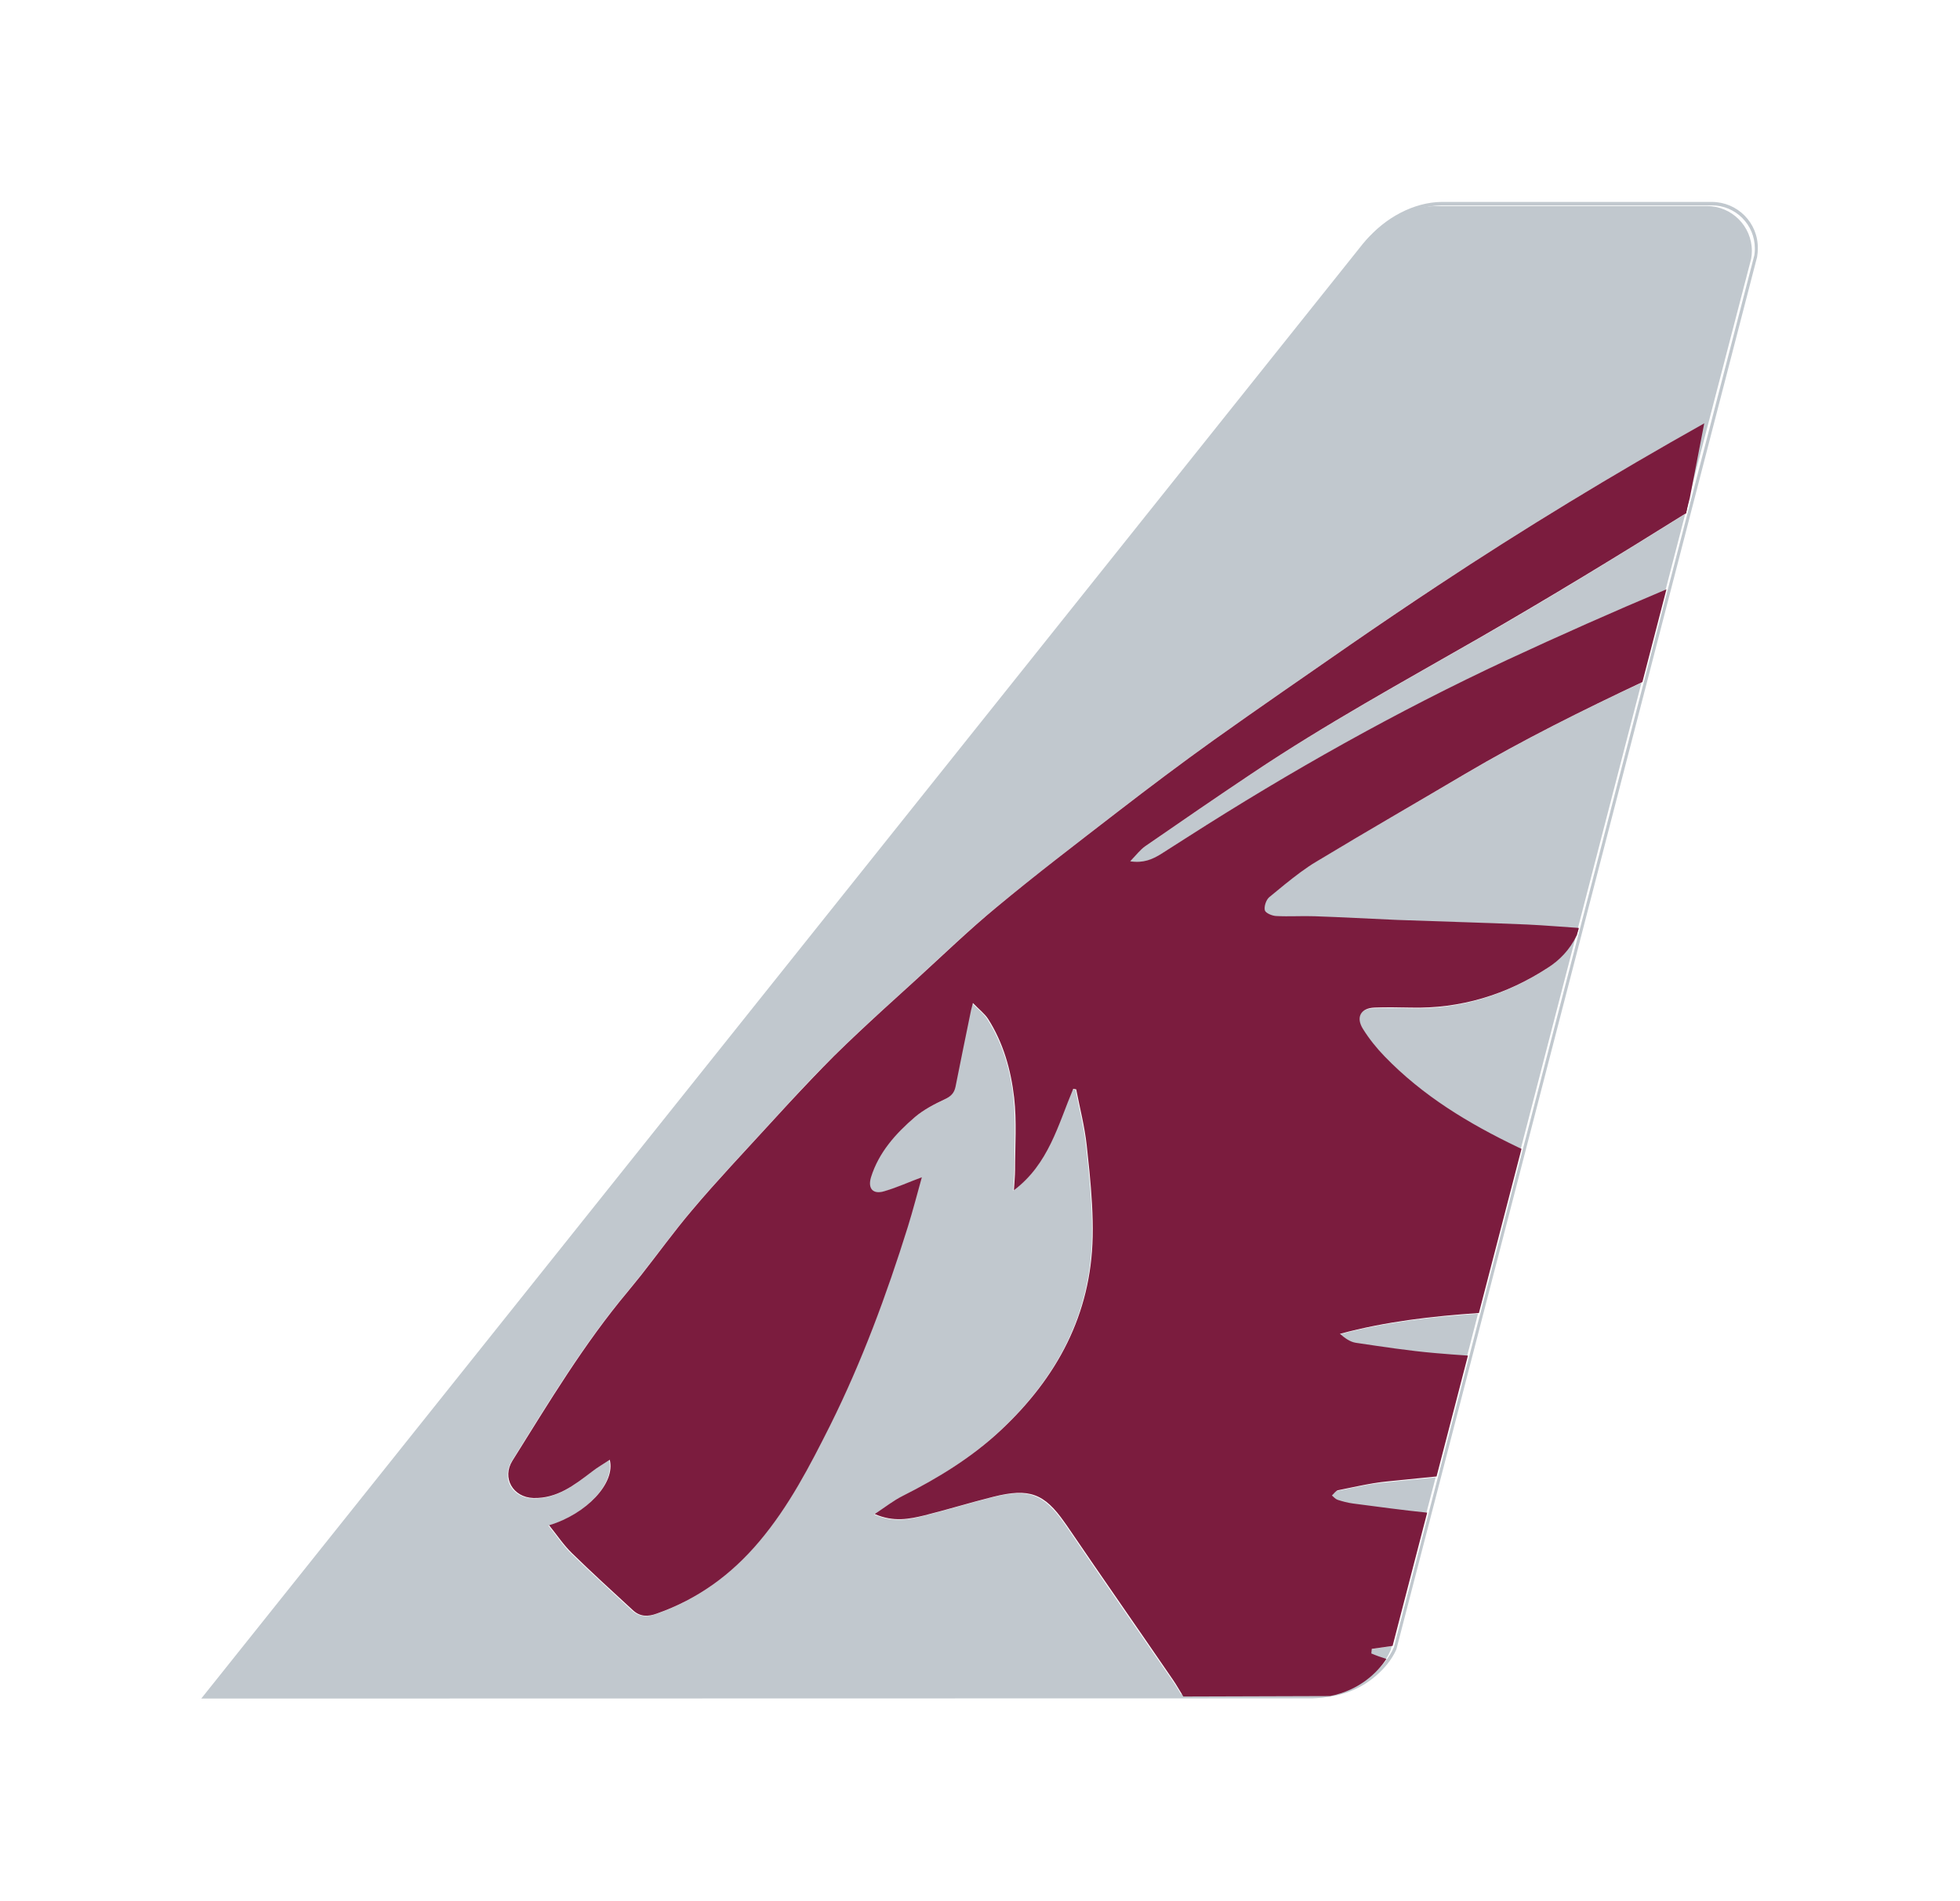
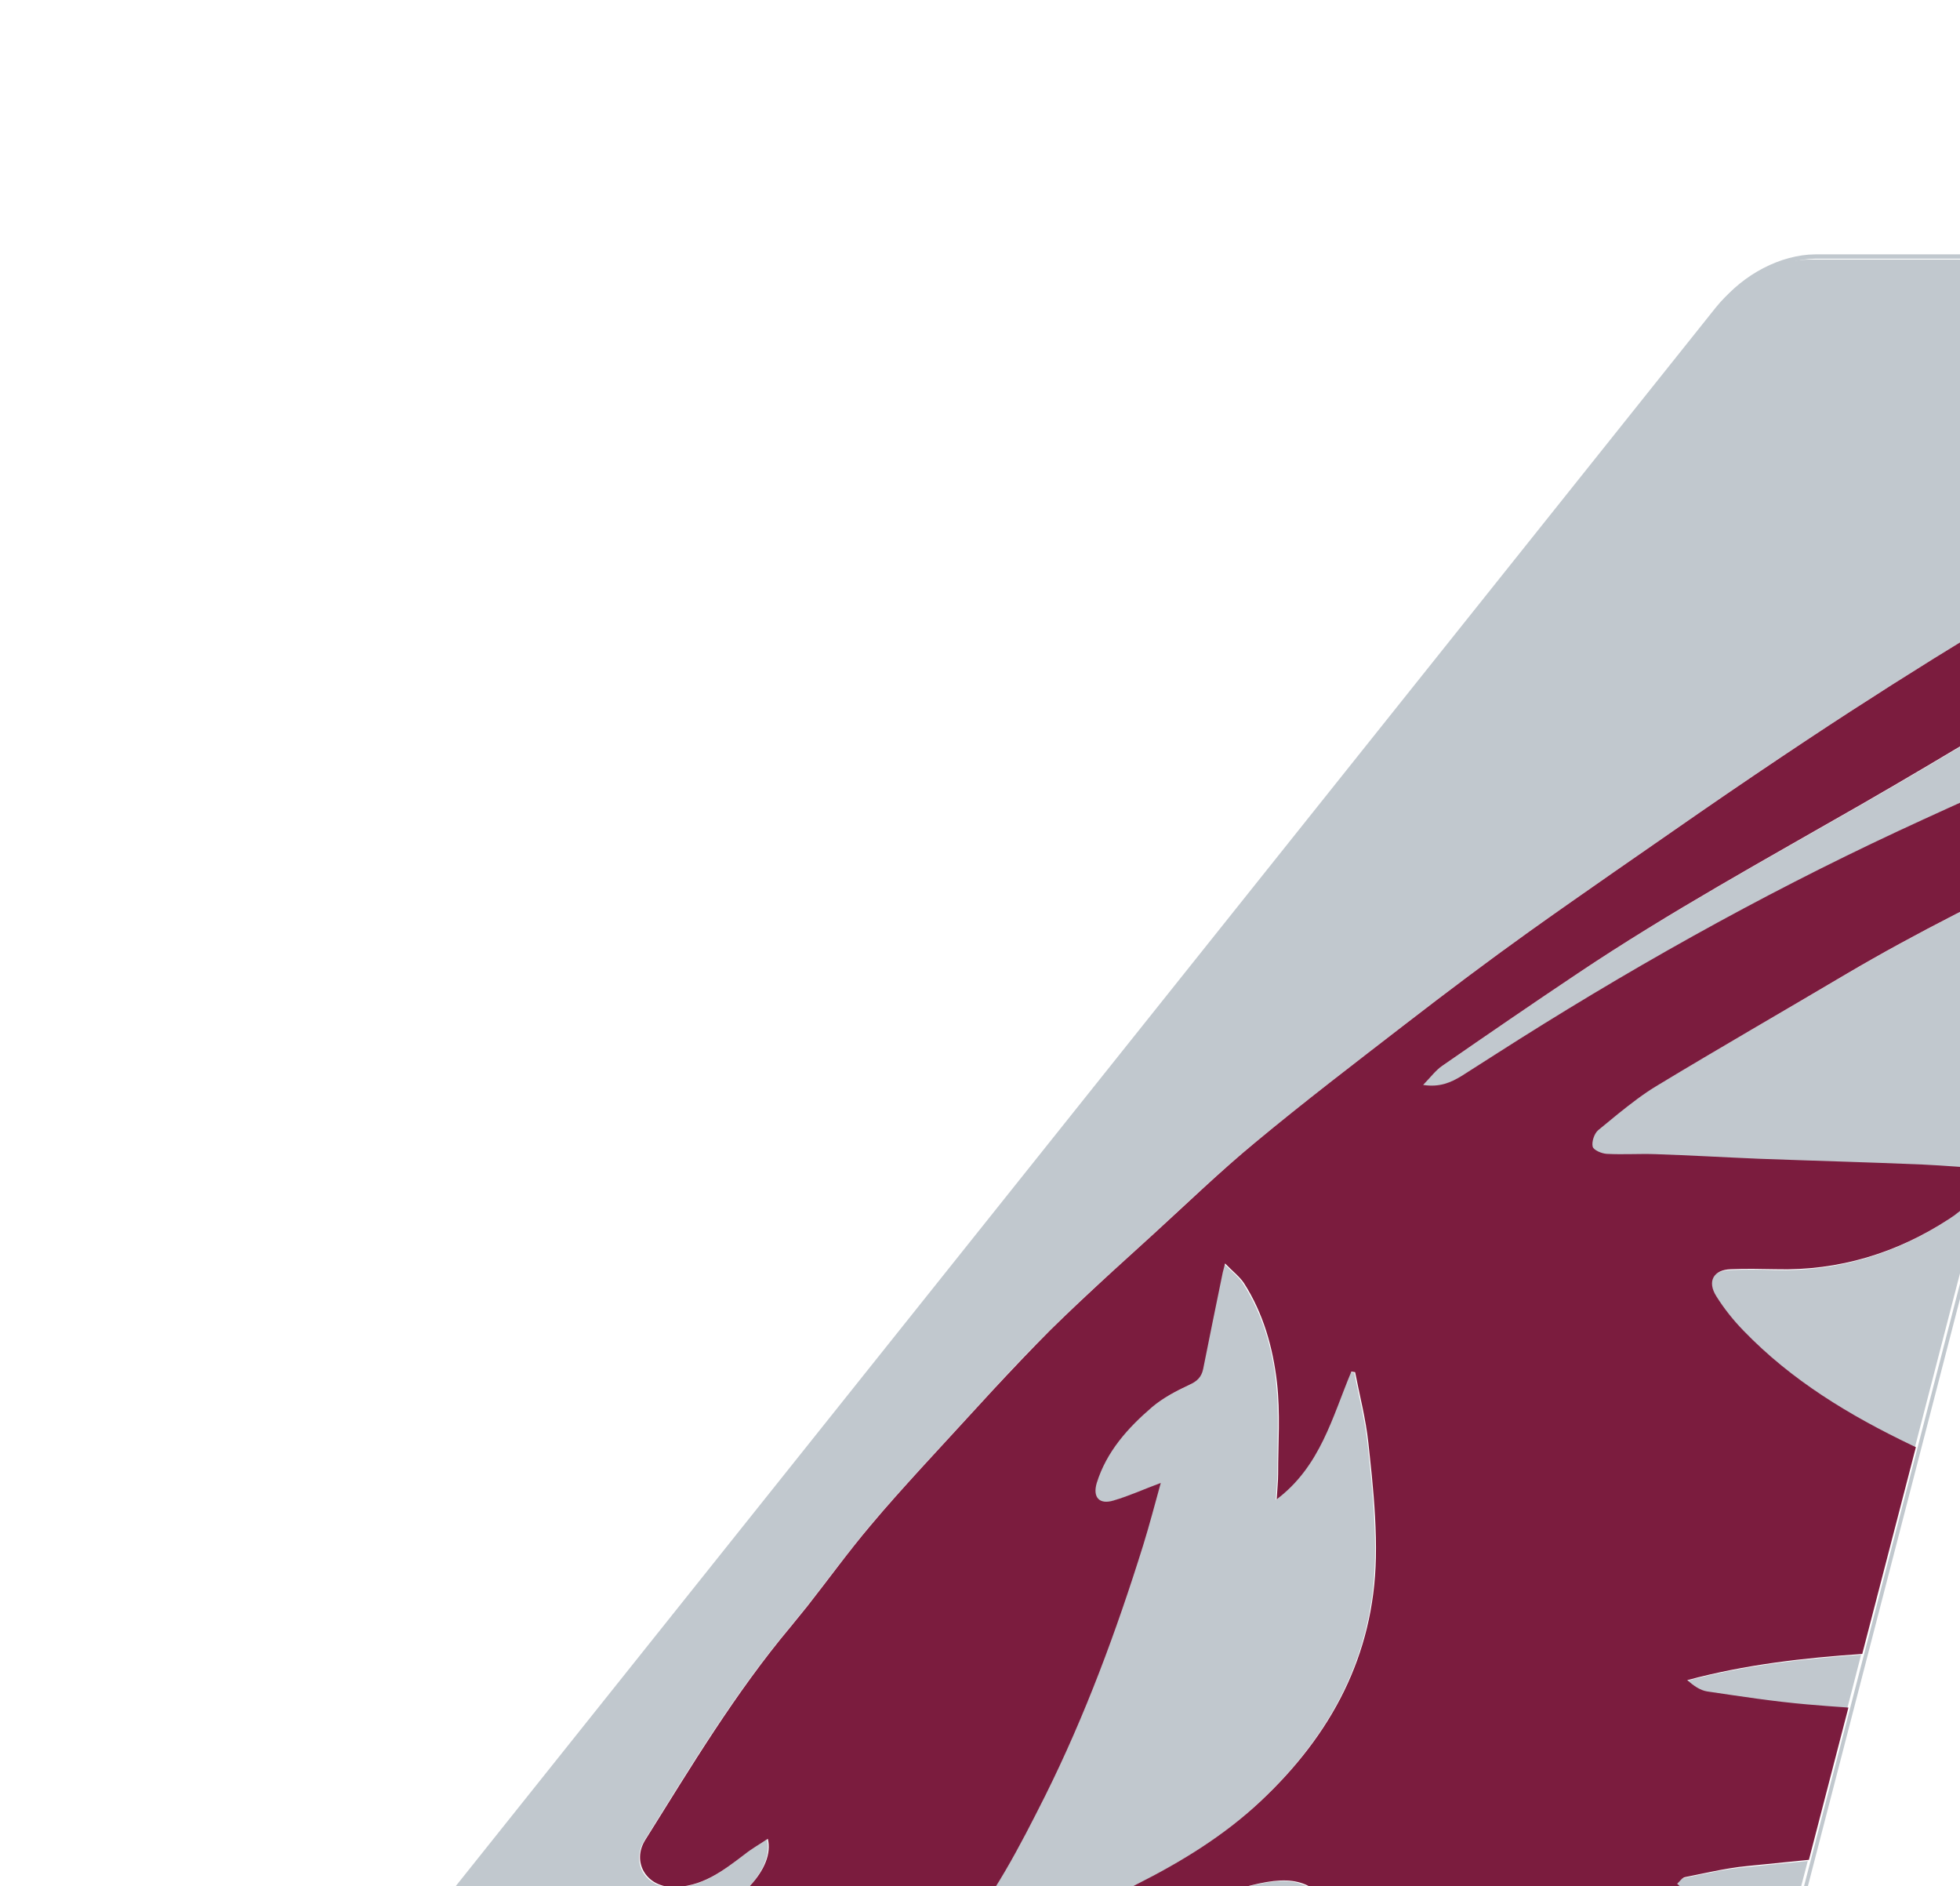
- <svg xmlns="http://www.w3.org/2000/svg" version="1.1" id="Layer_1" x="0px" y="0px" viewBox="0 0 856 830" style="enable-background:new 0 0 856 830;" xml:space="preserve">
+ <svg>
  <style type="text/css">
	.st0{fill:#C1C8CE;}
	.st1{fill:#7B1C3E;}
</style>
  <g id="QATARAIRWAYS">
    <g id="Mask-Raw" transform="translate(88, 88)">
      <path id="BG" class="st0" d="M659.6,0.2h-118c-12.1,0.1-24.9,7-32.9,16.8l-4.5,5.7l-95.4,119.4L0.4,653.6l486.1-0.1l0.6,0    c9.6-0.2,17.8-3.2,24.3-8.3c4.9-3.8,8.6-8.5,10.4-12.7l0.1-0.3l157.5-608l0-0.1c0.2-1.2,0.3-2.3,0.3-3.5    C679.9,9.3,670.8,0.2,659.6,0.2z M541.6,1.7h118c10.4,0,18.8,8.4,18.8,18.8V21c0,0.8-0.1,1.6-0.2,2.4l-0.1,0.4L520.7,631.7l0-0.1    c-1.7,4-5.3,8.7-10.1,12.4c-6.3,4.9-14.1,7.8-23.4,8l-0.6,0l-483,0.1L468.8,69.3l36.5-45.7l4.2-5.3l0.3-0.4    C517.5,8.5,529.9,1.9,541.6,1.7z" />
      <g>
        <path class="st0" d="M587.6,335c-18.2,11.8-38.2,18-60.1,17.4c-5.2-0.2-10.4-0.2-15.6,0c-6,0.2-8.3,4.2-5,9.4     c2.7,4.2,6,8.2,9.4,11.9c16.6,17.4,36.7,29.4,58.3,39.7c0.5,0.2,1,0.5,1.5,0.7l24.2-93.4C597.2,327.1,592.6,331.7,587.6,335z" />
        <path class="st0" d="M504.8,561.4l-8.8,1.8c-1,0.2-1.8,1.5-2.7,2.3c0.8,0.6,1.6,1.6,2.5,1.9c2.2,0.7,4.4,1.3,6.7,1.6     c10.8,1.4,21.5,2.9,32.4,4l4.1-15.7c-7,0.7-13.9,1.3-20.9,2.1C513.6,559.7,509.2,560.5,504.8,561.4z" />
        <path class="st0" d="M510.6,634.4c2.2,1,4.4,1.8,6.6,2.4c0.9-1.4,1.6-2.8,2.1-3.9l0.5-1.9l-9.1,1.3L510.6,634.4z" />
        <path class="st0" d="M503.7,498.8c11.5,1.7,23.1,3.5,34.7,4.5c4.8,0.4,9.5,0.8,14.3,1.1l4.8-18.6c-20.4,1.4-40.7,3.7-60.7,9.1     C499,496.8,501.2,498.4,503.7,498.8z" />
        <path class="st0" d="M458.7,249.9c-15.7,10.5-31.3,21.2-46.9,32c-2.2,1.5-3.9,3.9-6.6,6.6c5.8,0.9,9.7-0.9,13.3-3.1l11.6-7.4     c45-28.7,91.4-54.8,139.8-77.5c23-10.8,46.1-21,69.5-30.8l8.6-33.2c-30,18.7-60.1,37.2-90.7,54.7     C524,210.3,490.5,228.6,458.7,249.9z" />
        <path class="st0" d="M486.6,288.5c-4.9,3-9.5,6.5-14,10.1l-6.7,5.5c-1.4,1.1-2.3,4-1.9,5.7c0.3,1.2,3.2,2.4,4.9,2.5     c5.6,0.3,11.2-0.1,16.9,0.1c12,0.4,23.9,1.2,35.9,1.6c18.9,0.7,37.8,1.2,56.7,2c3.8,0.2,7.5,0.4,11.4,0.7l11.3,0.8l27.8-107.3     c-26.3,12.3-52.3,25.3-77.4,40.1C529.9,263.1,508.1,275.5,486.6,288.5z" />
        <path class="st1" d="M601.5,317.6l-0.5,0l-0.8,3.1C600.7,319.7,601.1,318.7,601.5,317.6z" />
        <path class="st1" d="M648.4,136.2l1.2-6.4l-1.7,6.7C648.1,136.4,648.3,136.3,648.4,136.2z" />
        <g>
          <path class="st0" d="M677.1,21.6c0-10.8-8.8-19.6-19.6-19.6h-118c-12.6,0.1-25,7.5-32.3,16.5c-1.6,2-170.7,213.8-507.3,635.4      l484.6-0.1l0.6,0c2.7-0.1,5.2-0.3,7.5-0.8l-64.1,0.2c-1.6-2.7-3-5.1-4.6-7.4c-15.4-22.4-31-44.7-46.3-67.3l-1-1.4      c-8.9-12.6-15.5-15.1-31.2-11.1c-10,2.5-19.9,5.6-30,8.1c-6.6,1.7-13.4,3-21.7-0.6c4.7-3,8.2-5.9,12.2-7.9      c15.6-7.8,30.2-16.8,43-28.8c24.4-22.9,39.3-50.4,40-84.4c0.2-9.5-0.5-19-1.4-28.5l-1.2-11.4c-0.9-8.2-3-16.3-4.6-24.5l-1.3-0.2      c-6.6,15.6-10.7,32.7-25.9,44.3c0.2-3.6,0.5-6.2,0.5-8.8c0-10.6,0.7-21.3-0.4-31.7c-1.3-12.1-4.7-23.9-11.4-34.4      c-1.5-2.4-3.9-4.2-6.6-6.9c-0.4,1.6-0.6,2.4-0.8,3.1l-3.5,17.1l-3.3,16.4c-0.6,2.9-2.2,4.2-4.8,5.5c-4.5,2.1-9.1,4.5-12.9,7.7      c-8.4,7.1-15.8,15.3-19.2,26.3c-1.5,5,0.8,7.6,5.8,6.1c5.5-1.6,10.7-3.9,16.4-6.1c-2,7.2-3.9,14.5-6.1,21.6      c-9.2,29.8-20,59-34,86.9c-8.8,17.7-17.9,35.3-30.9,50.6c-12.3,14.6-26.9,25.2-44.8,31.5c-3.9,1.4-7.3,1.3-10.4-1.5      c-8.9-8.3-17.9-16.4-26.6-24.9c-3.7-3.6-6.5-8-10-12.2c16.4-4.9,29.1-18.4,26.5-28.6c-2.8,1.9-5.5,3.4-7.9,5.3      c-7.6,5.9-15.2,11.7-25.5,11.4c-8.9-0.3-13.8-8.7-9.1-16.3c15.8-25.3,31.2-51,50.5-74l5.6-6.9c7.4-9.4,14.4-19,22.1-28.2      c5.6-6.7,11.5-13.2,17.4-19.7l24.9-27.1c6.5-7.1,13.1-14.1,20-20.9c7-6.9,14.1-13.6,21.4-20.2l14.5-13.2      c11.6-10.7,23-21.6,35.2-31.7c17.2-14.2,34.8-27.7,52.4-41.3c14-10.8,28.2-21.5,42.6-31.8c9.8-7,19.7-13.9,29.6-20.8l29.7-20.6      c12.6-8.7,25.2-17.3,38-25.7c37.9-25.1,76.7-48.6,116.4-70.8l-6.3,32.6L676.8,25C677,23.9,677.1,22.7,677.1,21.6z" />
          <path class="st1" d="M539.6,168c-12.7,8.4-25.4,17-38,25.7l-29.7,20.6c-9.9,6.9-19.8,13.8-29.6,20.8      c-14.4,10.3-28.6,21-42.6,31.8c-17.6,13.6-35.3,27.1-52.4,41.3c-12.1,10-23.5,21-35.2,31.7L297.7,353      c-7.2,6.6-14.4,13.3-21.4,20.2c-6.8,6.8-13.4,13.8-20,20.9l-24.9,27.1c-5.9,6.5-11.8,13-17.4,19.7c-7.7,9.1-14.7,18.8-22.1,28.2      l-5.6,6.9c-19.3,23-34.6,48.6-50.5,74c-4.7,7.5,0.2,16,9.1,16.3c10.3,0.3,17.9-5.6,25.5-11.4c2.4-1.9,5.1-3.4,7.9-5.3      c2.6,10.2-10.2,23.7-26.5,28.6c3.4,4.2,6.3,8.6,10,12.2c8.7,8.5,17.7,16.7,26.6,24.9c3.1,2.9,6.6,2.9,10.4,1.5      c17.9-6.3,32.5-16.9,44.8-31.5c13-15.4,22-32.9,30.9-50.6c13.9-27.9,24.7-57.1,34-86.9c2.2-7.1,4.1-14.4,6.1-21.6      c-5.7,2.1-10.9,4.5-16.4,6.1c-4.9,1.5-7.3-1.1-5.8-6.1c3.4-10.9,10.8-19.1,19.2-26.3c3.8-3.2,8.4-5.6,12.9-7.7      c2.6-1.2,4.2-2.6,4.8-5.5l3.3-16.4l3.5-17.1c0.2-0.7,0.4-1.5,0.8-3.1c2.7,2.8,5.1,4.6,6.6,6.9c6.7,10.5,10,22.3,11.4,34.4      c1.2,10.5,0.4,21.1,0.4,31.7c0,2.6-0.3,5.2-0.5,8.8c15.2-11.5,19.3-28.6,25.9-44.3l1.3,0.2c1.6,8.2,3.7,16.2,4.6,24.5l1.2,11.4      c0.9,9.5,1.6,19,1.4,28.5c-0.7,34-15.6,61.5-40,84.4c-12.8,12-27.5,21-43,28.8c-4,2-7.5,4.8-12.2,7.9c8.3,3.6,15.1,2.2,21.7,0.6      c10-2.5,20-5.6,30-8.1c15.8-4,22.4-1.5,31.2,11.1l1,1.4c15.3,22.5,30.9,44.8,46.3,67.3c1.6,2.3,2.9,4.7,4.6,7.4l64.1-0.2      c12.8-2.5,20.7-10.3,24.6-16.2c-2.2-0.7-4.5-1.5-6.6-2.4l0.2-2l9.1-1.3l15.1-58.2c-10.8-1.1-21.6-2.6-32.4-4      c-2.3-0.3-4.5-0.9-6.7-1.6c-0.9-0.3-1.7-1.2-2.5-1.9c0.9-0.8,1.7-2.1,2.7-2.3l8.8-1.8c4.4-0.9,8.8-1.7,13.3-2.1      c7-0.7,13.9-1.4,20.9-2.1l13.7-52.8c-4.8-0.3-9.5-0.7-14.3-1.1c-11.6-1-23.2-2.8-34.7-4.5c-2.5-0.4-4.7-2-6.9-3.9      c20-5.4,40.3-7.7,60.7-9.1l18.6-71.7c-0.5-0.2-1-0.5-1.5-0.7c-21.5-10.3-41.6-22.4-58.3-39.7c-3.5-3.6-6.7-7.6-9.4-11.9      c-3.3-5.2-1-9.2,5-9.4c5.2-0.2,10.4-0.1,15.6,0c21.9,0.6,42-5.6,60.1-17.4c5-3.2,9.6-7.8,12.7-14.3l0.8-3.1l-11.3-0.8      c-3.8-0.3-7.6-0.5-11.4-0.7c-18.9-0.8-37.8-1.3-56.7-2c-12-0.5-23.9-1.2-35.9-1.6c-5.6-0.2-11.2,0.2-16.9-0.1      c-1.8-0.1-4.6-1.3-4.9-2.5c-0.4-1.6,0.5-4.5,1.9-5.7l6.7-5.5c4.5-3.6,9.1-7.2,14-10.1c21.5-13,43.3-25.5,64.9-38.3      c25.1-14.8,51.1-27.7,77.4-40.1l10.5-40.5c-23.3,9.8-46.5,20.1-69.5,30.8c-48.4,22.6-94.8,48.7-139.8,77.5l-11.6,7.4      c-3.6,2.2-7.5,4-13.3,3.1c2.7-2.8,4.4-5.1,6.6-6.6c15.6-10.8,31.2-21.5,46.9-32c31.8-21.3,65.4-39.7,98.5-58.7      c30.6-17.6,60.8-36,90.7-54.7l1.7-6.7l6.3-32.6C616.4,119.3,577.5,142.9,539.6,168z" />
        </g>
      </g>
    </g>
  </g>
</svg>
